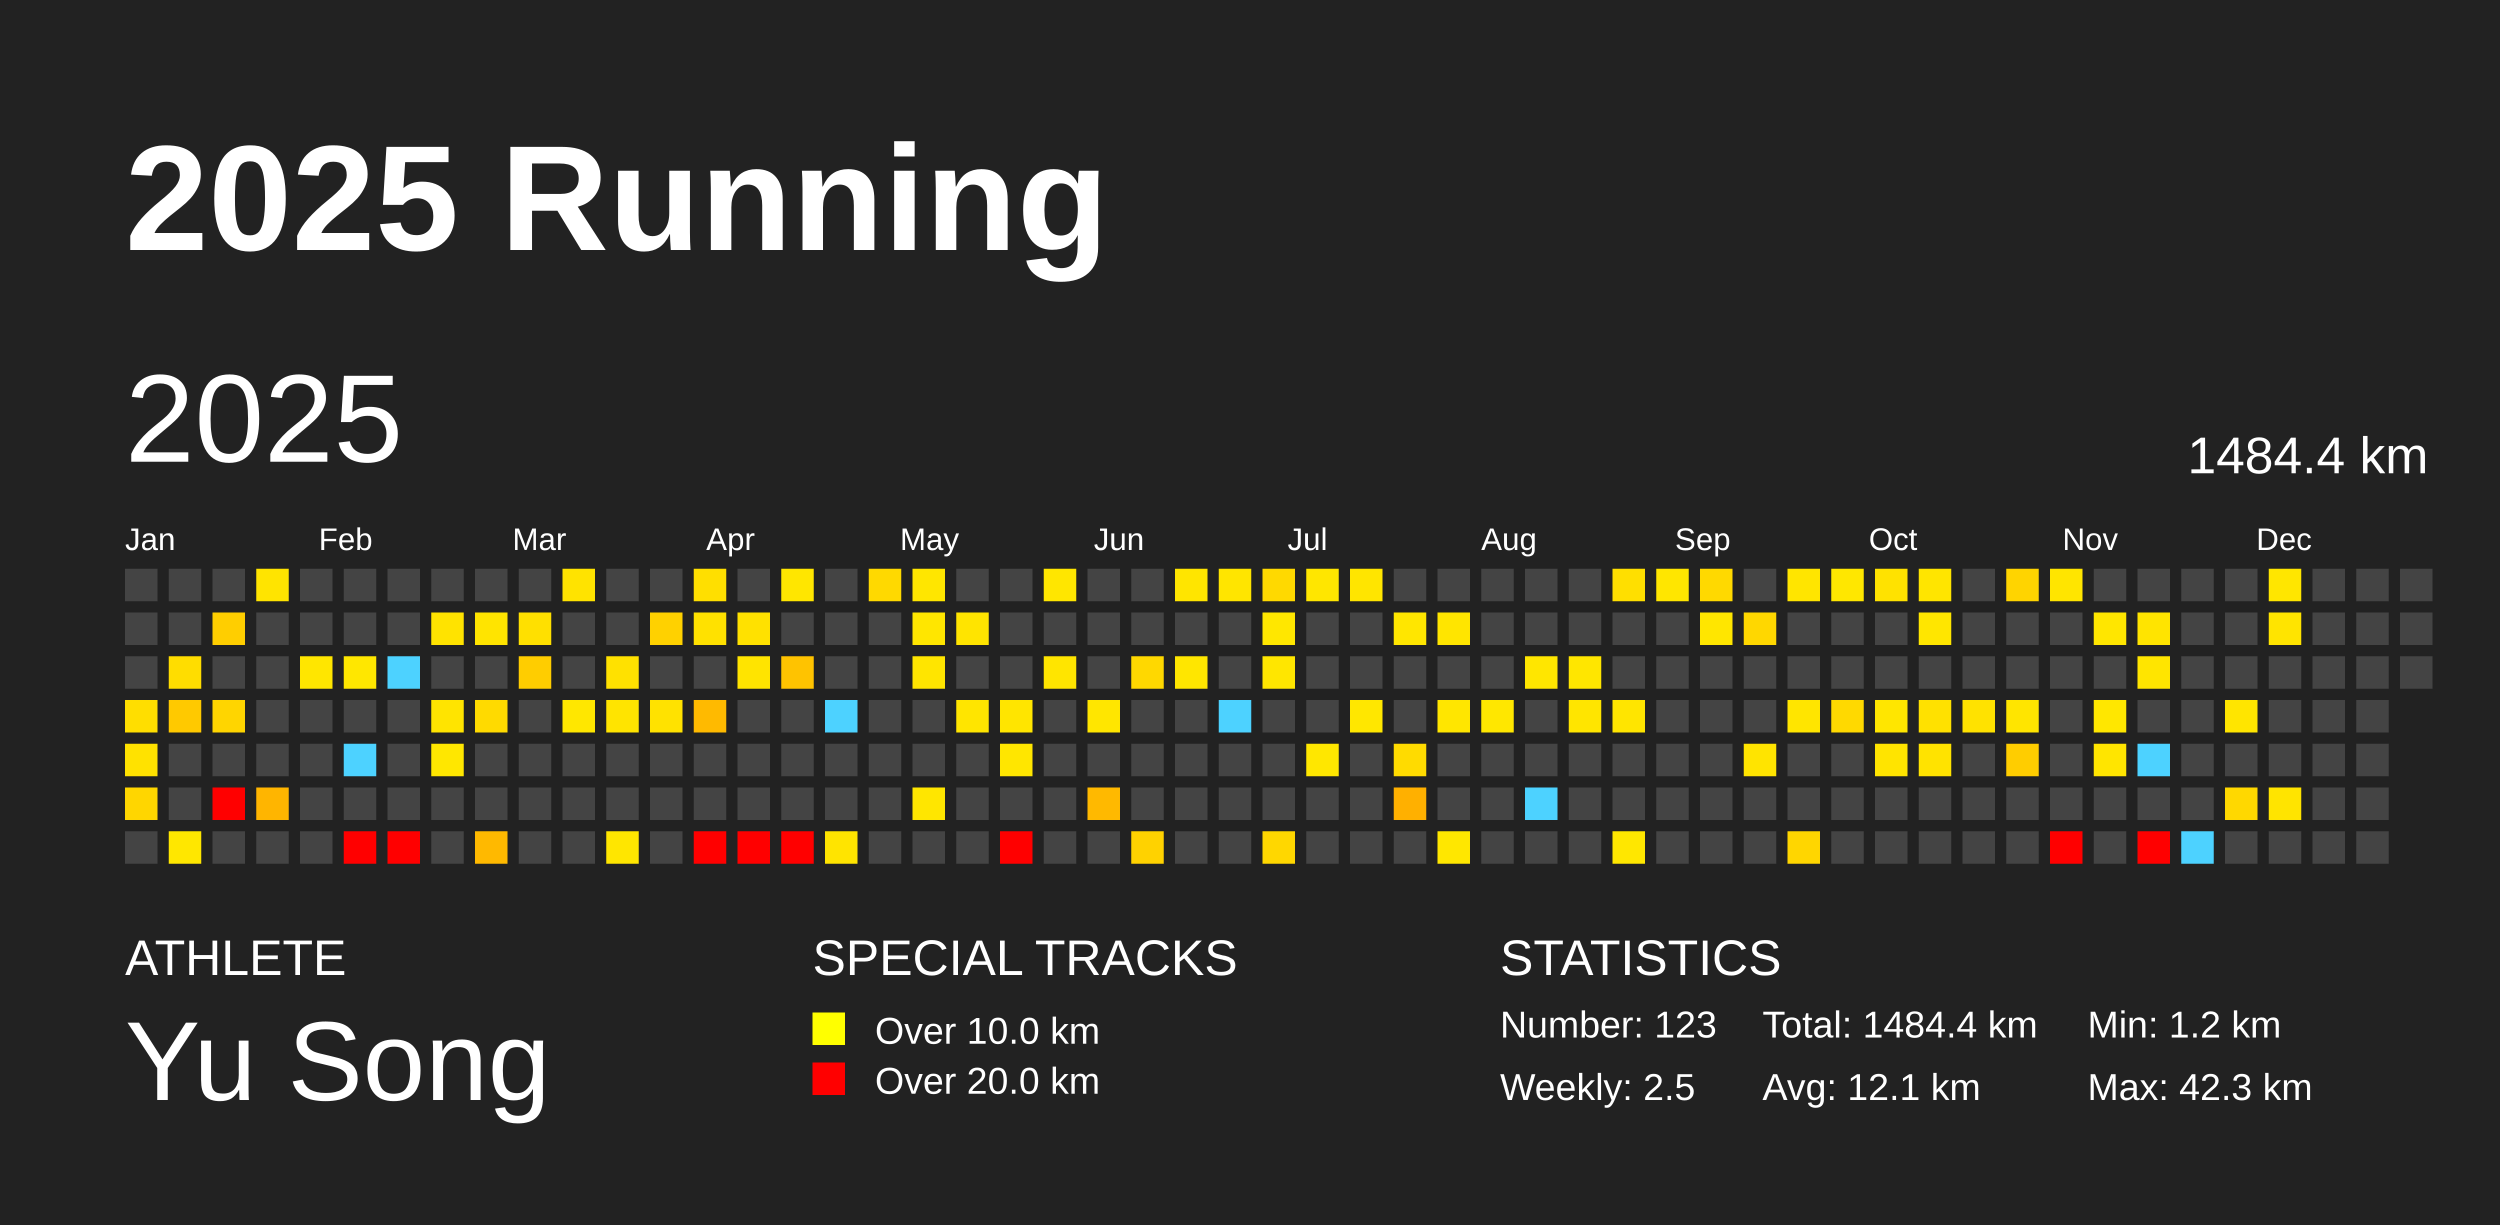
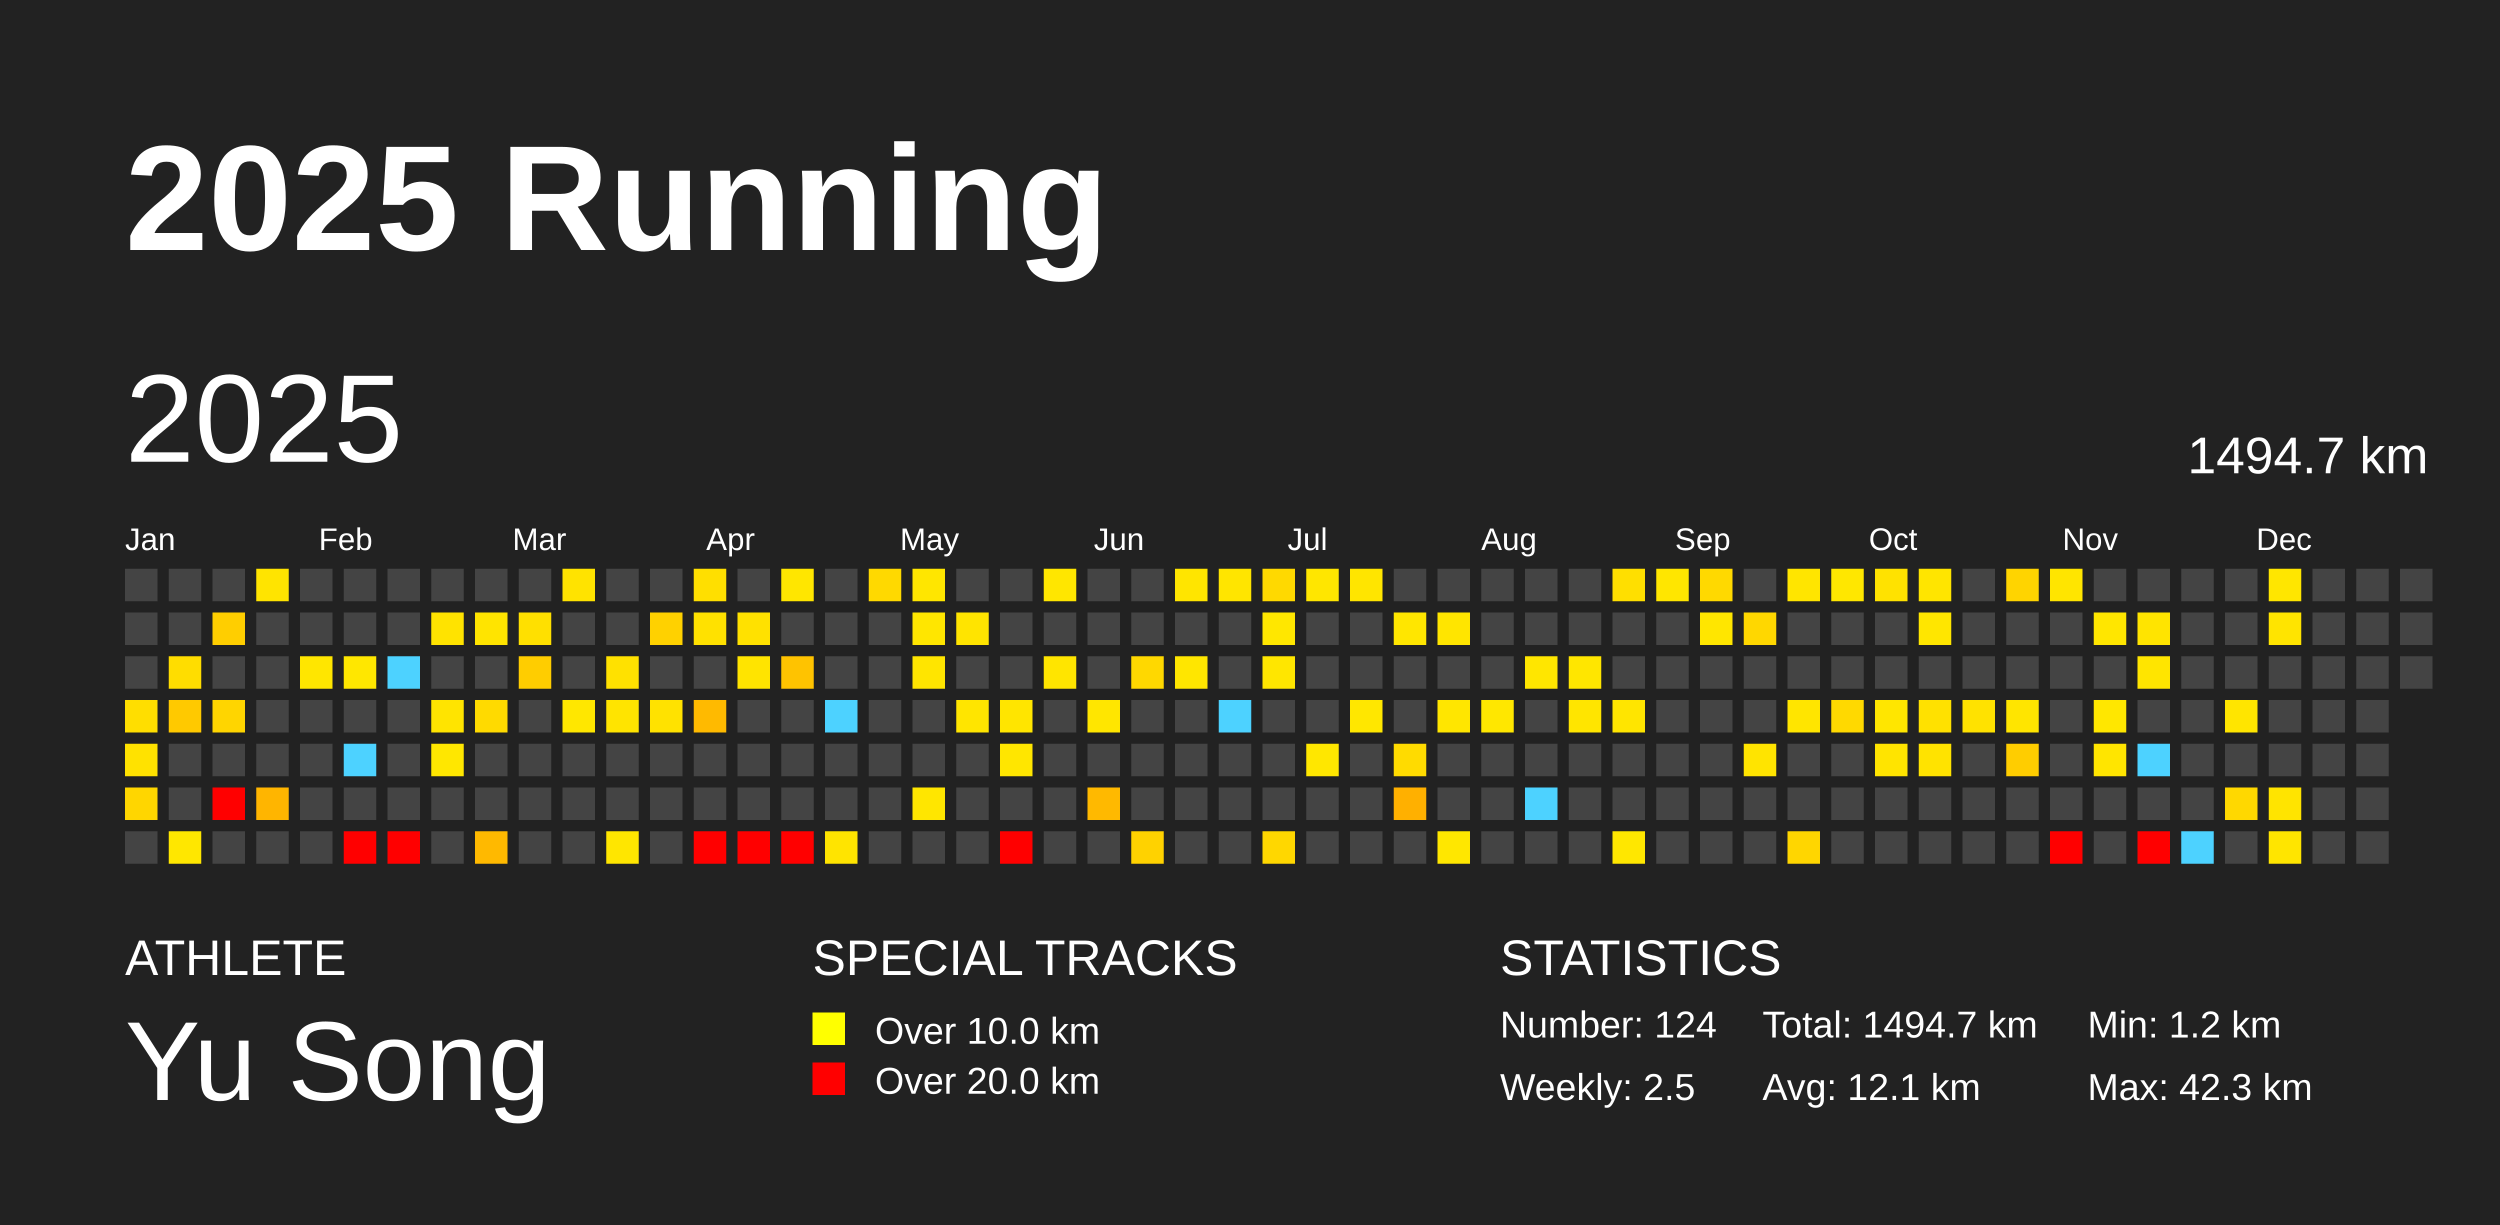
<svg xmlns="http://www.w3.org/2000/svg" baseProfile="full" height="98mm" version="1.1" viewBox="0,0,200,98" width="200mm">
  <defs />
  <rect fill="#222222" height="98" width="200" x="0" y="0" />
  <text fill="#FFFFFF" style="font-size:12px; font-family:Arial; font-weight:bold;" x="10" y="20">2025 Running</text>
  <text fill="#FFFFFF" style="font-size:4px; font-family:Arial" x="10" y="78">ATHLETE</text>
  <text fill="#FFFFFF" style="font-size:9px; font-family:Arial" x="10" y="88">Yu Song</text>
  <text fill="#FFFFFF" style="font-size:4px; font-family:Arial" x="65" y="78">SPECIAL TRACKS</text>
  <rect fill="yellow" height="2.6" width="2.6" x="65" y="81" />
  <text fill="#FFFFFF" style="font-size:3px; font-family:Arial" x="70" y="83.5">Over 10.0 km</text>
  <rect fill="red" height="2.6" width="2.6" x="65" y="85" />
  <text fill="#FFFFFF" style="font-size:3px; font-family:Arial" x="70" y="87.5">Over 20.0 km</text>
  <text fill="#FFFFFF" style="font-size:4px; font-family:Arial" x="120" y="78">STATISTICS</text>
-   <text fill="#FFFFFF" style="font-size:3px; font-family:Arial" x="120" y="83">Number: 123</text>
+   <text fill="#FFFFFF" style="font-size:3px; font-family:Arial" x="120" y="83">Number: 124</text>
  <text fill="#FFFFFF" style="font-size:3px; font-family:Arial" x="120" y="88">Weekly: 2.5</text>
-   <text fill="#FFFFFF" style="font-size:3px; font-family:Arial" x="141" y="83">Total: 1484.4 km</text>
+   <text fill="#FFFFFF" style="font-size:3px; font-family:Arial" x="141" y="83">Total: 1494.7 km</text>
  <text fill="#FFFFFF" style="font-size:3px; font-family:Arial" x="141" y="88">Avg: 12.1 km</text>
  <text fill="#FFFFFF" style="font-size:3px; font-family:Arial" x="167" y="83">Min: 1.2 km</text>
  <text fill="#FFFFFF" style="font-size:3px; font-family:Arial" x="167" y="88">Max: 42.3 km</text>
  <text dominant-baseline="hanging" fill="#FFFFFF" style="font-size:10.0px; font-family:Arial;" x="10" y="30">2025</text>
-   <text dominant-baseline="hanging" fill="#FFFFFF" style="font-size:4.125px; font-family:Arial;" x="175" y="35">1484.4 km</text>
+   <text dominant-baseline="hanging" fill="#FFFFFF" style="font-size:4.125px; font-family:Arial;" x="175" y="35">1494.7 km</text>
  <text fill="#FFFFFF" style="font-size:2.5px; font-family:Arial" x="10.0" y="44">Jan</text>
  <text fill="#FFFFFF" style="font-size:2.5px; font-family:Arial" x="25.5" y="44">Feb</text>
  <text fill="#FFFFFF" style="font-size:2.5px; font-family:Arial" x="41.0" y="44">Mar</text>
  <text fill="#FFFFFF" style="font-size:2.5px; font-family:Arial" x="56.5" y="44">Apr</text>
  <text fill="#FFFFFF" style="font-size:2.5px; font-family:Arial" x="72.0" y="44">May</text>
  <text fill="#FFFFFF" style="font-size:2.5px; font-family:Arial" x="87.5" y="44">Jun</text>
  <text fill="#FFFFFF" style="font-size:2.5px; font-family:Arial" x="103.0" y="44">Jul</text>
  <text fill="#FFFFFF" style="font-size:2.5px; font-family:Arial" x="118.5" y="44">Aug</text>
  <text fill="#FFFFFF" style="font-size:2.5px; font-family:Arial" x="134.0" y="44">Sep</text>
  <text fill="#FFFFFF" style="font-size:2.5px; font-family:Arial" x="149.5" y="44">Oct</text>
  <text fill="#FFFFFF" style="font-size:2.5px; font-family:Arial" x="165.0" y="44">Nov</text>
  <text fill="#FFFFFF" style="font-size:2.5px; font-family:Arial" x="180.5" y="44">Dec</text>
  <rect fill="#444444" height="2.6" width="2.6" x="10.0" y="45.5" />
  <rect fill="#444444" height="2.6" width="2.6" x="10.0" y="49.0" />
  <rect fill="#444444" height="2.6" width="2.6" x="10.0" y="52.5" />
  <rect fill="#ffde00" height="2.6" width="2.6" x="10.0" y="56.0" />
  <rect fill="#ffe200" height="2.6" width="2.6" x="10.0" y="59.5" />
  <rect fill="#ffd600" height="2.6" width="2.6" x="10.0" y="63.0" />
  <rect fill="#444444" height="2.6" width="2.6" x="10.0" y="66.5" />
  <rect fill="#444444" height="2.6" width="2.6" x="13.5" y="45.5" />
  <rect fill="#444444" height="2.6" width="2.6" x="13.5" y="49.0" />
  <rect fill="#ffdd00" height="2.6" width="2.6" x="13.5" y="52.5" />
  <rect fill="#ffc900" height="2.6" width="2.6" x="13.5" y="56.0" />
  <rect fill="#444444" height="2.6" width="2.6" x="13.5" y="59.5" />
  <rect fill="#444444" height="2.6" width="2.6" x="13.5" y="63.0" />
  <rect fill="#ffe700" height="2.6" width="2.6" x="13.5" y="66.5" />
  <rect fill="#444444" height="2.6" width="2.6" x="17.0" y="45.5" />
  <rect fill="#ffce00" height="2.6" width="2.6" x="17.0" y="49.0" />
  <rect fill="#444444" height="2.6" width="2.6" x="17.0" y="52.5" />
  <rect fill="#ffd500" height="2.6" width="2.6" x="17.0" y="56.0" />
  <rect fill="#444444" height="2.6" width="2.6" x="17.0" y="59.5" />
  <rect fill="red" height="2.6" width="2.6" x="17.0" y="63.0" />
  <rect fill="#444444" height="2.6" width="2.6" x="17.0" y="66.5" />
  <rect fill="#ffe400" height="2.6" width="2.6" x="20.5" y="45.5" />
  <rect fill="#444444" height="2.6" width="2.6" x="20.5" y="49.0" />
  <rect fill="#444444" height="2.6" width="2.6" x="20.5" y="52.5" />
  <rect fill="#444444" height="2.6" width="2.6" x="20.5" y="56.0" />
  <rect fill="#444444" height="2.6" width="2.6" x="20.5" y="59.5" />
  <rect fill="#ffb500" height="2.6" width="2.6" x="20.5" y="63.0" />
  <rect fill="#444444" height="2.6" width="2.6" x="20.5" y="66.5" />
  <rect fill="#444444" height="2.6" width="2.6" x="24.0" y="45.5" />
  <rect fill="#444444" height="2.6" width="2.6" x="24.0" y="49.0" />
  <rect fill="#ffe600" height="2.6" width="2.6" x="24.0" y="52.5" />
  <rect fill="#444444" height="2.6" width="2.6" x="24.0" y="56.0" />
  <rect fill="#444444" height="2.6" width="2.6" x="24.0" y="59.5" />
  <rect fill="#444444" height="2.6" width="2.6" x="24.0" y="63.0" />
  <rect fill="#444444" height="2.6" width="2.6" x="24.0" y="66.5" />
  <rect fill="#444444" height="2.6" width="2.6" x="27.5" y="45.5" />
  <rect fill="#444444" height="2.6" width="2.6" x="27.5" y="49.0" />
  <rect fill="#ffe700" height="2.6" width="2.6" x="27.5" y="52.5" />
  <rect fill="#444444" height="2.6" width="2.6" x="27.5" y="56.0" />
  <rect fill="#4dd2ff" height="2.6" width="2.6" x="27.5" y="59.5" />
  <rect fill="#444444" height="2.6" width="2.6" x="27.5" y="63.0" />
  <rect fill="red" height="2.6" width="2.6" x="27.5" y="66.5" />
  <rect fill="#444444" height="2.6" width="2.6" x="31.0" y="45.5" />
  <rect fill="#444444" height="2.6" width="2.6" x="31.0" y="49.0" />
  <rect fill="#4dd2ff" height="2.6" width="2.6" x="31.0" y="52.5" />
  <rect fill="#444444" height="2.6" width="2.6" x="31.0" y="56.0" />
  <rect fill="#444444" height="2.6" width="2.6" x="31.0" y="59.5" />
  <rect fill="#444444" height="2.6" width="2.6" x="31.0" y="63.0" />
  <rect fill="red" height="2.6" width="2.6" x="31.0" y="66.5" />
  <rect fill="#444444" height="2.6" width="2.6" x="34.5" y="45.5" />
  <rect fill="#ffe300" height="2.6" width="2.6" x="34.5" y="49.0" />
  <rect fill="#444444" height="2.6" width="2.6" x="34.5" y="52.5" />
  <rect fill="#ffe400" height="2.6" width="2.6" x="34.5" y="56.0" />
  <rect fill="#ffe700" height="2.6" width="2.6" x="34.5" y="59.5" />
  <rect fill="#444444" height="2.6" width="2.6" x="34.5" y="63.0" />
  <rect fill="#444444" height="2.6" width="2.6" x="34.5" y="66.5" />
  <rect fill="#444444" height="2.6" width="2.6" x="38.0" y="45.5" />
  <rect fill="#ffe400" height="2.6" width="2.6" x="38.0" y="49.0" />
  <rect fill="#444444" height="2.6" width="2.6" x="38.0" y="52.5" />
  <rect fill="#ffda00" height="2.6" width="2.6" x="38.0" y="56.0" />
  <rect fill="#444444" height="2.6" width="2.6" x="38.0" y="59.5" />
  <rect fill="#444444" height="2.6" width="2.6" x="38.0" y="63.0" />
  <rect fill="#ffb900" height="2.6" width="2.6" x="38.0" y="66.5" />
  <rect fill="#444444" height="2.6" width="2.6" x="41.5" y="45.5" />
  <rect fill="#ffe000" height="2.6" width="2.6" x="41.5" y="49.0" />
  <rect fill="#ffcd00" height="2.6" width="2.6" x="41.5" y="52.5" />
  <rect fill="#444444" height="2.6" width="2.6" x="41.5" y="56.0" />
  <rect fill="#444444" height="2.6" width="2.6" x="41.5" y="59.5" />
  <rect fill="#444444" height="2.6" width="2.6" x="41.5" y="63.0" />
  <rect fill="#444444" height="2.6" width="2.6" x="41.5" y="66.5" />
  <rect fill="#ffe300" height="2.6" width="2.6" x="45.0" y="45.5" />
  <rect fill="#444444" height="2.6" width="2.6" x="45.0" y="49.0" />
  <rect fill="#444444" height="2.6" width="2.6" x="45.0" y="52.5" />
  <rect fill="#ffe700" height="2.6" width="2.6" x="45.0" y="56.0" />
  <rect fill="#444444" height="2.6" width="2.6" x="45.0" y="59.5" />
  <rect fill="#444444" height="2.6" width="2.6" x="45.0" y="63.0" />
  <rect fill="#444444" height="2.6" width="2.6" x="45.0" y="66.5" />
  <rect fill="#444444" height="2.6" width="2.6" x="48.5" y="45.5" />
  <rect fill="#444444" height="2.6" width="2.6" x="48.5" y="49.0" />
  <rect fill="#ffe100" height="2.6" width="2.6" x="48.5" y="52.5" />
  <rect fill="#ffe400" height="2.6" width="2.6" x="48.5" y="56.0" />
  <rect fill="#444444" height="2.6" width="2.6" x="48.5" y="59.5" />
  <rect fill="#444444" height="2.6" width="2.6" x="48.5" y="63.0" />
  <rect fill="#ffe600" height="2.6" width="2.6" x="48.5" y="66.5" />
  <rect fill="#444444" height="2.6" width="2.6" x="52.0" y="45.5" />
  <rect fill="#ffd100" height="2.6" width="2.6" x="52.0" y="49.0" />
  <rect fill="#444444" height="2.6" width="2.6" x="52.0" y="52.5" />
  <rect fill="#ffe200" height="2.6" width="2.6" x="52.0" y="56.0" />
  <rect fill="#444444" height="2.6" width="2.6" x="52.0" y="59.5" />
  <rect fill="#444444" height="2.6" width="2.6" x="52.0" y="63.0" />
  <rect fill="#444444" height="2.6" width="2.6" x="52.0" y="66.5" />
  <rect fill="#ffdf00" height="2.6" width="2.6" x="55.5" y="45.5" />
  <rect fill="#ffe100" height="2.6" width="2.6" x="55.5" y="49.0" />
  <rect fill="#444444" height="2.6" width="2.6" x="55.5" y="52.5" />
  <rect fill="#ffba00" height="2.6" width="2.6" x="55.5" y="56.0" />
  <rect fill="#444444" height="2.6" width="2.6" x="55.5" y="59.5" />
  <rect fill="#444444" height="2.6" width="2.6" x="55.5" y="63.0" />
  <rect fill="red" height="2.6" width="2.6" x="55.5" y="66.5" />
  <rect fill="#444444" height="2.6" width="2.6" x="59.0" y="45.5" />
  <rect fill="#ffe100" height="2.6" width="2.6" x="59.0" y="49.0" />
  <rect fill="#ffe400" height="2.6" width="2.6" x="59.0" y="52.5" />
  <rect fill="#444444" height="2.6" width="2.6" x="59.0" y="56.0" />
  <rect fill="#444444" height="2.6" width="2.6" x="59.0" y="59.5" />
  <rect fill="#444444" height="2.6" width="2.6" x="59.0" y="63.0" />
  <rect fill="red" height="2.6" width="2.6" x="59.0" y="66.5" />
  <rect fill="#ffe600" height="2.6" width="2.6" x="62.5" y="45.5" />
  <rect fill="#444444" height="2.6" width="2.6" x="62.5" y="49.0" />
  <rect fill="#ffc300" height="2.6" width="2.6" x="62.5" y="52.5" />
  <rect fill="#444444" height="2.6" width="2.6" x="62.5" y="56.0" />
  <rect fill="#444444" height="2.6" width="2.6" x="62.5" y="59.5" />
  <rect fill="#444444" height="2.6" width="2.6" x="62.5" y="63.0" />
  <rect fill="red" height="2.6" width="2.6" x="62.5" y="66.5" />
  <rect fill="#444444" height="2.6" width="2.6" x="66.0" y="45.5" />
  <rect fill="#444444" height="2.6" width="2.6" x="66.0" y="49.0" />
  <rect fill="#444444" height="2.6" width="2.6" x="66.0" y="52.5" />
  <rect fill="#4dd2ff" height="2.6" width="2.6" x="66.0" y="56.0" />
  <rect fill="#444444" height="2.6" width="2.6" x="66.0" y="59.5" />
  <rect fill="#444444" height="2.6" width="2.6" x="66.0" y="63.0" />
  <rect fill="#ffe400" height="2.6" width="2.6" x="66.0" y="66.5" />
  <rect fill="#ffd900" height="2.6" width="2.6" x="69.5" y="45.5" />
  <rect fill="#444444" height="2.6" width="2.6" x="69.5" y="49.0" />
  <rect fill="#444444" height="2.6" width="2.6" x="69.5" y="52.5" />
  <rect fill="#444444" height="2.6" width="2.6" x="69.5" y="56.0" />
  <rect fill="#444444" height="2.6" width="2.6" x="69.5" y="59.5" />
  <rect fill="#444444" height="2.6" width="2.6" x="69.5" y="63.0" />
  <rect fill="#444444" height="2.6" width="2.6" x="69.5" y="66.5" />
  <rect fill="#ffe600" height="2.6" width="2.6" x="73.0" y="45.5" />
  <rect fill="#ffe600" height="2.6" width="2.6" x="73.0" y="49.0" />
  <rect fill="#ffe500" height="2.6" width="2.6" x="73.0" y="52.5" />
  <rect fill="#444444" height="2.6" width="2.6" x="73.0" y="56.0" />
  <rect fill="#444444" height="2.6" width="2.6" x="73.0" y="59.5" />
  <rect fill="#ffe600" height="2.6" width="2.6" x="73.0" y="63.0" />
  <rect fill="#444444" height="2.6" width="2.6" x="73.0" y="66.5" />
  <rect fill="#444444" height="2.6" width="2.6" x="76.5" y="45.5" />
  <rect fill="#ffe400" height="2.6" width="2.6" x="76.5" y="49.0" />
  <rect fill="#444444" height="2.6" width="2.6" x="76.5" y="52.5" />
  <rect fill="#ffe500" height="2.6" width="2.6" x="76.5" y="56.0" />
  <rect fill="#444444" height="2.6" width="2.6" x="76.5" y="59.5" />
  <rect fill="#444444" height="2.6" width="2.6" x="76.5" y="63.0" />
  <rect fill="#444444" height="2.6" width="2.6" x="76.5" y="66.5" />
  <rect fill="#444444" height="2.6" width="2.6" x="80.0" y="45.5" />
  <rect fill="#444444" height="2.6" width="2.6" x="80.0" y="49.0" />
  <rect fill="#444444" height="2.6" width="2.6" x="80.0" y="52.5" />
  <rect fill="#ffe500" height="2.6" width="2.6" x="80.0" y="56.0" />
  <rect fill="#ffe600" height="2.6" width="2.6" x="80.0" y="59.5" />
  <rect fill="#444444" height="2.6" width="2.6" x="80.0" y="63.0" />
  <rect fill="red" height="2.6" width="2.6" x="80.0" y="66.5" />
  <rect fill="#ffe600" height="2.6" width="2.6" x="83.5" y="45.5" />
  <rect fill="#444444" height="2.6" width="2.6" x="83.5" y="49.0" />
  <rect fill="#ffe500" height="2.6" width="2.6" x="83.5" y="52.5" />
  <rect fill="#444444" height="2.6" width="2.6" x="83.5" y="56.0" />
  <rect fill="#444444" height="2.6" width="2.6" x="83.5" y="59.5" />
  <rect fill="#444444" height="2.6" width="2.6" x="83.5" y="63.0" />
  <rect fill="#444444" height="2.6" width="2.6" x="83.5" y="66.5" />
  <rect fill="#444444" height="2.6" width="2.6" x="87.0" y="45.5" />
  <rect fill="#444444" height="2.6" width="2.6" x="87.0" y="49.0" />
  <rect fill="#444444" height="2.6" width="2.6" x="87.0" y="52.5" />
  <rect fill="#ffe600" height="2.6" width="2.6" x="87.0" y="56.0" />
  <rect fill="#444444" height="2.6" width="2.6" x="87.0" y="59.5" />
  <rect fill="#ffb900" height="2.6" width="2.6" x="87.0" y="63.0" />
  <rect fill="#444444" height="2.6" width="2.6" x="87.0" y="66.5" />
  <rect fill="#444444" height="2.6" width="2.6" x="90.5" y="45.5" />
  <rect fill="#444444" height="2.6" width="2.6" x="90.5" y="49.0" />
  <rect fill="#ffd800" height="2.6" width="2.6" x="90.5" y="52.5" />
  <rect fill="#444444" height="2.6" width="2.6" x="90.5" y="56.0" />
  <rect fill="#444444" height="2.6" width="2.6" x="90.5" y="59.5" />
  <rect fill="#444444" height="2.6" width="2.6" x="90.5" y="63.0" />
  <rect fill="#ffd200" height="2.6" width="2.6" x="90.5" y="66.5" />
  <rect fill="#ffe500" height="2.6" width="2.6" x="94.0" y="45.5" />
  <rect fill="#444444" height="2.6" width="2.6" x="94.0" y="49.0" />
  <rect fill="#ffe600" height="2.6" width="2.6" x="94.0" y="52.5" />
  <rect fill="#444444" height="2.6" width="2.6" x="94.0" y="56.0" />
  <rect fill="#444444" height="2.6" width="2.6" x="94.0" y="59.5" />
  <rect fill="#444444" height="2.6" width="2.6" x="94.0" y="63.0" />
  <rect fill="#444444" height="2.6" width="2.6" x="94.0" y="66.5" />
  <rect fill="#ffe500" height="2.6" width="2.6" x="97.5" y="45.5" />
  <rect fill="#444444" height="2.6" width="2.6" x="97.5" y="49.0" />
  <rect fill="#444444" height="2.6" width="2.6" x="97.5" y="52.5" />
  <rect fill="#4dd2ff" height="2.6" width="2.6" x="97.5" y="56.0" />
  <rect fill="#444444" height="2.6" width="2.6" x="97.5" y="59.5" />
  <rect fill="#444444" height="2.6" width="2.6" x="97.5" y="63.0" />
  <rect fill="#444444" height="2.6" width="2.6" x="97.5" y="66.5" />
  <rect fill="#ffd900" height="2.6" width="2.6" x="101.0" y="45.5" />
  <rect fill="#ffe700" height="2.6" width="2.6" x="101.0" y="49.0" />
  <rect fill="#ffe600" height="2.6" width="2.6" x="101.0" y="52.5" />
  <rect fill="#444444" height="2.6" width="2.6" x="101.0" y="56.0" />
  <rect fill="#444444" height="2.6" width="2.6" x="101.0" y="59.5" />
  <rect fill="#444444" height="2.6" width="2.6" x="101.0" y="63.0" />
  <rect fill="#ffd700" height="2.6" width="2.6" x="101.0" y="66.5" />
  <rect fill="#ffe600" height="2.6" width="2.6" x="104.5" y="45.5" />
  <rect fill="#444444" height="2.6" width="2.6" x="104.5" y="49.0" />
  <rect fill="#444444" height="2.6" width="2.6" x="104.5" y="52.5" />
  <rect fill="#444444" height="2.6" width="2.6" x="104.5" y="56.0" />
  <rect fill="#ffe700" height="2.6" width="2.6" x="104.5" y="59.5" />
  <rect fill="#444444" height="2.6" width="2.6" x="104.5" y="63.0" />
  <rect fill="#444444" height="2.6" width="2.6" x="104.5" y="66.5" />
  <rect fill="#ffe500" height="2.6" width="2.6" x="108.0" y="45.5" />
  <rect fill="#444444" height="2.6" width="2.6" x="108.0" y="49.0" />
  <rect fill="#444444" height="2.6" width="2.6" x="108.0" y="52.5" />
  <rect fill="#ffe700" height="2.6" width="2.6" x="108.0" y="56.0" />
  <rect fill="#444444" height="2.6" width="2.6" x="108.0" y="59.5" />
  <rect fill="#444444" height="2.6" width="2.6" x="108.0" y="63.0" />
  <rect fill="#444444" height="2.6" width="2.6" x="108.0" y="66.5" />
  <rect fill="#444444" height="2.6" width="2.6" x="111.5" y="45.5" />
  <rect fill="#ffe600" height="2.6" width="2.6" x="111.5" y="49.0" />
  <rect fill="#444444" height="2.6" width="2.6" x="111.5" y="52.5" />
  <rect fill="#444444" height="2.6" width="2.6" x="111.5" y="56.0" />
  <rect fill="#ffdb00" height="2.6" width="2.6" x="111.5" y="59.5" />
  <rect fill="#ffb000" height="2.6" width="2.6" x="111.5" y="63.0" />
  <rect fill="#444444" height="2.6" width="2.6" x="111.5" y="66.5" />
  <rect fill="#444444" height="2.6" width="2.6" x="115.0" y="45.5" />
  <rect fill="#ffe500" height="2.6" width="2.6" x="115.0" y="49.0" />
  <rect fill="#444444" height="2.6" width="2.6" x="115.0" y="52.5" />
  <rect fill="#ffe600" height="2.6" width="2.6" x="115.0" y="56.0" />
  <rect fill="#444444" height="2.6" width="2.6" x="115.0" y="59.5" />
  <rect fill="#444444" height="2.6" width="2.6" x="115.0" y="63.0" />
  <rect fill="#ffe700" height="2.6" width="2.6" x="115.0" y="66.5" />
  <rect fill="#444444" height="2.6" width="2.6" x="118.5" y="45.5" />
  <rect fill="#444444" height="2.6" width="2.6" x="118.5" y="49.0" />
  <rect fill="#444444" height="2.6" width="2.6" x="118.5" y="52.5" />
  <rect fill="#ffe700" height="2.6" width="2.6" x="118.5" y="56.0" />
  <rect fill="#444444" height="2.6" width="2.6" x="118.5" y="59.5" />
  <rect fill="#444444" height="2.6" width="2.6" x="118.5" y="63.0" />
  <rect fill="#444444" height="2.6" width="2.6" x="118.5" y="66.5" />
  <rect fill="#444444" height="2.6" width="2.6" x="122.0" y="45.5" />
  <rect fill="#444444" height="2.6" width="2.6" x="122.0" y="49.0" />
  <rect fill="#ffe600" height="2.6" width="2.6" x="122.0" y="52.5" />
  <rect fill="#444444" height="2.6" width="2.6" x="122.0" y="56.0" />
  <rect fill="#444444" height="2.6" width="2.6" x="122.0" y="59.5" />
  <rect fill="#4dd2ff" height="2.6" width="2.6" x="122.0" y="63.0" />
  <rect fill="#444444" height="2.6" width="2.6" x="122.0" y="66.5" />
  <rect fill="#444444" height="2.6" width="2.6" x="125.5" y="45.5" />
  <rect fill="#444444" height="2.6" width="2.6" x="125.5" y="49.0" />
  <rect fill="#ffe600" height="2.6" width="2.6" x="125.5" y="52.5" />
  <rect fill="#ffe500" height="2.6" width="2.6" x="125.5" y="56.0" />
  <rect fill="#444444" height="2.6" width="2.6" x="125.5" y="59.5" />
  <rect fill="#444444" height="2.6" width="2.6" x="125.5" y="63.0" />
  <rect fill="#444444" height="2.6" width="2.6" x="125.5" y="66.5" />
  <rect fill="#ffdf00" height="2.6" width="2.6" x="129.0" y="45.5" />
  <rect fill="#444444" height="2.6" width="2.6" x="129.0" y="49.0" />
  <rect fill="#444444" height="2.6" width="2.6" x="129.0" y="52.5" />
  <rect fill="#ffe500" height="2.6" width="2.6" x="129.0" y="56.0" />
  <rect fill="#444444" height="2.6" width="2.6" x="129.0" y="59.5" />
  <rect fill="#444444" height="2.6" width="2.6" x="129.0" y="63.0" />
  <rect fill="#ffe700" height="2.6" width="2.6" x="129.0" y="66.5" />
  <rect fill="#ffe600" height="2.6" width="2.6" x="132.5" y="45.5" />
  <rect fill="#444444" height="2.6" width="2.6" x="132.5" y="49.0" />
  <rect fill="#444444" height="2.6" width="2.6" x="132.5" y="52.5" />
  <rect fill="#444444" height="2.6" width="2.6" x="132.5" y="56.0" />
  <rect fill="#444444" height="2.6" width="2.6" x="132.5" y="59.5" />
  <rect fill="#444444" height="2.6" width="2.6" x="132.5" y="63.0" />
  <rect fill="#444444" height="2.6" width="2.6" x="132.5" y="66.5" />
  <rect fill="#ffd900" height="2.6" width="2.6" x="136.0" y="45.5" />
  <rect fill="#ffe600" height="2.6" width="2.6" x="136.0" y="49.0" />
  <rect fill="#444444" height="2.6" width="2.6" x="136.0" y="52.5" />
  <rect fill="#444444" height="2.6" width="2.6" x="136.0" y="56.0" />
  <rect fill="#444444" height="2.6" width="2.6" x="136.0" y="59.5" />
  <rect fill="#444444" height="2.6" width="2.6" x="136.0" y="63.0" />
  <rect fill="#444444" height="2.6" width="2.6" x="136.0" y="66.5" />
  <rect fill="#444444" height="2.6" width="2.6" x="139.5" y="45.5" />
  <rect fill="#ffd700" height="2.6" width="2.6" x="139.5" y="49.0" />
  <rect fill="#444444" height="2.6" width="2.6" x="139.5" y="52.5" />
  <rect fill="#444444" height="2.6" width="2.6" x="139.5" y="56.0" />
  <rect fill="#ffe400" height="2.6" width="2.6" x="139.5" y="59.5" />
  <rect fill="#444444" height="2.6" width="2.6" x="139.5" y="63.0" />
  <rect fill="#444444" height="2.6" width="2.6" x="139.5" y="66.5" />
  <rect fill="#ffe500" height="2.6" width="2.6" x="143.0" y="45.5" />
  <rect fill="#444444" height="2.6" width="2.6" x="143.0" y="49.0" />
  <rect fill="#444444" height="2.6" width="2.6" x="143.0" y="52.5" />
  <rect fill="#ffe500" height="2.6" width="2.6" x="143.0" y="56.0" />
  <rect fill="#444444" height="2.6" width="2.6" x="143.0" y="59.5" />
  <rect fill="#444444" height="2.6" width="2.6" x="143.0" y="63.0" />
  <rect fill="#ffd600" height="2.6" width="2.6" x="143.0" y="66.5" />
  <rect fill="#ffe700" height="2.6" width="2.6" x="146.5" y="45.5" />
  <rect fill="#444444" height="2.6" width="2.6" x="146.5" y="49.0" />
  <rect fill="#444444" height="2.6" width="2.6" x="146.5" y="52.5" />
  <rect fill="#ffd900" height="2.6" width="2.6" x="146.5" y="56.0" />
  <rect fill="#444444" height="2.6" width="2.6" x="146.5" y="59.5" />
  <rect fill="#444444" height="2.6" width="2.6" x="146.5" y="63.0" />
  <rect fill="#444444" height="2.6" width="2.6" x="146.5" y="66.5" />
  <rect fill="#ffe200" height="2.6" width="2.6" x="150.0" y="45.5" />
  <rect fill="#444444" height="2.6" width="2.6" x="150.0" y="49.0" />
  <rect fill="#444444" height="2.6" width="2.6" x="150.0" y="52.5" />
  <rect fill="#ffe600" height="2.6" width="2.6" x="150.0" y="56.0" />
  <rect fill="#ffe400" height="2.6" width="2.6" x="150.0" y="59.5" />
  <rect fill="#444444" height="2.6" width="2.6" x="150.0" y="63.0" />
  <rect fill="#444444" height="2.6" width="2.6" x="150.0" y="66.5" />
  <rect fill="#ffe500" height="2.6" width="2.6" x="153.5" y="45.5" />
  <rect fill="#ffe600" height="2.6" width="2.6" x="153.5" y="49.0" />
  <rect fill="#444444" height="2.6" width="2.6" x="153.5" y="52.5" />
  <rect fill="#ffe100" height="2.6" width="2.6" x="153.5" y="56.0" />
  <rect fill="#ffe300" height="2.6" width="2.6" x="153.5" y="59.5" />
  <rect fill="#444444" height="2.6" width="2.6" x="153.5" y="63.0" />
  <rect fill="#444444" height="2.6" width="2.6" x="153.5" y="66.5" />
  <rect fill="#444444" height="2.6" width="2.6" x="157.0" y="45.5" />
  <rect fill="#444444" height="2.6" width="2.6" x="157.0" y="49.0" />
  <rect fill="#444444" height="2.6" width="2.6" x="157.0" y="52.5" />
  <rect fill="#ffe200" height="2.6" width="2.6" x="157.0" y="56.0" />
  <rect fill="#444444" height="2.6" width="2.6" x="157.0" y="59.5" />
  <rect fill="#444444" height="2.6" width="2.6" x="157.0" y="63.0" />
  <rect fill="#444444" height="2.6" width="2.6" x="157.0" y="66.5" />
  <rect fill="#ffd400" height="2.6" width="2.6" x="160.5" y="45.5" />
  <rect fill="#444444" height="2.6" width="2.6" x="160.5" y="49.0" />
  <rect fill="#444444" height="2.6" width="2.6" x="160.5" y="52.5" />
  <rect fill="#ffe500" height="2.6" width="2.6" x="160.5" y="56.0" />
  <rect fill="#ffcd00" height="2.6" width="2.6" x="160.5" y="59.5" />
  <rect fill="#444444" height="2.6" width="2.6" x="160.5" y="63.0" />
  <rect fill="#444444" height="2.6" width="2.6" x="160.5" y="66.5" />
  <rect fill="#ffe500" height="2.6" width="2.6" x="164.0" y="45.5" />
  <rect fill="#444444" height="2.6" width="2.6" x="164.0" y="49.0" />
  <rect fill="#444444" height="2.6" width="2.6" x="164.0" y="52.5" />
  <rect fill="#444444" height="2.6" width="2.6" x="164.0" y="56.0" />
  <rect fill="#444444" height="2.6" width="2.6" x="164.0" y="59.5" />
  <rect fill="#444444" height="2.6" width="2.6" x="164.0" y="63.0" />
  <rect fill="red" height="2.6" width="2.6" x="164.0" y="66.5" />
  <rect fill="#444444" height="2.6" width="2.6" x="167.5" y="45.5" />
  <rect fill="#ffe600" height="2.6" width="2.6" x="167.5" y="49.0" />
  <rect fill="#444444" height="2.6" width="2.6" x="167.5" y="52.5" />
  <rect fill="#ffe700" height="2.6" width="2.6" x="167.5" y="56.0" />
  <rect fill="#ffe500" height="2.6" width="2.6" x="167.5" y="59.5" />
  <rect fill="#444444" height="2.6" width="2.6" x="167.5" y="63.0" />
  <rect fill="#444444" height="2.6" width="2.6" x="167.5" y="66.5" />
  <rect fill="#444444" height="2.6" width="2.6" x="171.0" y="45.5" />
  <rect fill="#ffe400" height="2.6" width="2.6" x="171.0" y="49.0" />
  <rect fill="#ffe500" height="2.6" width="2.6" x="171.0" y="52.5" />
  <rect fill="#444444" height="2.6" width="2.6" x="171.0" y="56.0" />
  <rect fill="#4dd2ff" height="2.6" width="2.6" x="171.0" y="59.5" />
  <rect fill="#444444" height="2.6" width="2.6" x="171.0" y="63.0" />
  <rect fill="red" height="2.6" width="2.6" x="171.0" y="66.5" />
  <rect fill="#444444" height="2.6" width="2.6" x="174.5" y="45.5" />
  <rect fill="#444444" height="2.6" width="2.6" x="174.5" y="49.0" />
  <rect fill="#444444" height="2.6" width="2.6" x="174.5" y="52.5" />
  <rect fill="#444444" height="2.6" width="2.6" x="174.5" y="56.0" />
  <rect fill="#444444" height="2.6" width="2.6" x="174.5" y="59.5" />
  <rect fill="#444444" height="2.6" width="2.6" x="174.5" y="63.0" />
  <rect fill="#4dd2ff" height="2.6" width="2.6" x="174.5" y="66.5" />
  <rect fill="#444444" height="2.6" width="2.6" x="178.0" y="45.5" />
  <rect fill="#444444" height="2.6" width="2.6" x="178.0" y="49.0" />
  <rect fill="#444444" height="2.6" width="2.6" x="178.0" y="52.5" />
  <rect fill="#ffe500" height="2.6" width="2.6" x="178.0" y="56.0" />
  <rect fill="#444444" height="2.6" width="2.6" x="178.0" y="59.5" />
  <rect fill="#ffd800" height="2.6" width="2.6" x="178.0" y="63.0" />
  <rect fill="#444444" height="2.6" width="2.6" x="178.0" y="66.5" />
  <rect fill="#ffe600" height="2.6" width="2.6" x="181.5" y="45.5" />
  <rect fill="#ffe400" height="2.6" width="2.6" x="181.5" y="49.0" />
  <rect fill="#444444" height="2.6" width="2.6" x="181.5" y="52.5" />
  <rect fill="#444444" height="2.6" width="2.6" x="181.5" y="56.0" />
  <rect fill="#444444" height="2.6" width="2.6" x="181.5" y="59.5" />
  <rect fill="#ffe400" height="2.6" width="2.6" x="181.5" y="63.0" />
-   <rect fill="#444444" height="2.6" width="2.6" x="181.5" y="66.5" />
+   <rect fill="#ffe500" height="2.6" width="2.6" x="181.5" y="66.5" />
  <rect fill="#444444" height="2.6" width="2.6" x="185.0" y="45.5" />
  <rect fill="#444444" height="2.6" width="2.6" x="185.0" y="49.0" />
  <rect fill="#444444" height="2.6" width="2.6" x="185.0" y="52.5" />
  <rect fill="#444444" height="2.6" width="2.6" x="185.0" y="56.0" />
  <rect fill="#444444" height="2.6" width="2.6" x="185.0" y="59.5" />
  <rect fill="#444444" height="2.6" width="2.6" x="185.0" y="63.0" />
  <rect fill="#444444" height="2.6" width="2.6" x="185.0" y="66.5" />
  <rect fill="#444444" height="2.6" width="2.6" x="188.5" y="45.5" />
  <rect fill="#444444" height="2.6" width="2.6" x="188.5" y="49.0" />
  <rect fill="#444444" height="2.6" width="2.6" x="188.5" y="52.5" />
  <rect fill="#444444" height="2.6" width="2.6" x="188.5" y="56.0" />
  <rect fill="#444444" height="2.6" width="2.6" x="188.5" y="59.5" />
  <rect fill="#444444" height="2.6" width="2.6" x="188.5" y="63.0" />
  <rect fill="#444444" height="2.6" width="2.6" x="188.5" y="66.5" />
  <rect fill="#444444" height="2.6" width="2.6" x="192.0" y="45.5" />
  <rect fill="#444444" height="2.6" width="2.6" x="192.0" y="49.0" />
  <rect fill="#444444" height="2.6" width="2.6" x="192.0" y="52.5" />
</svg>
